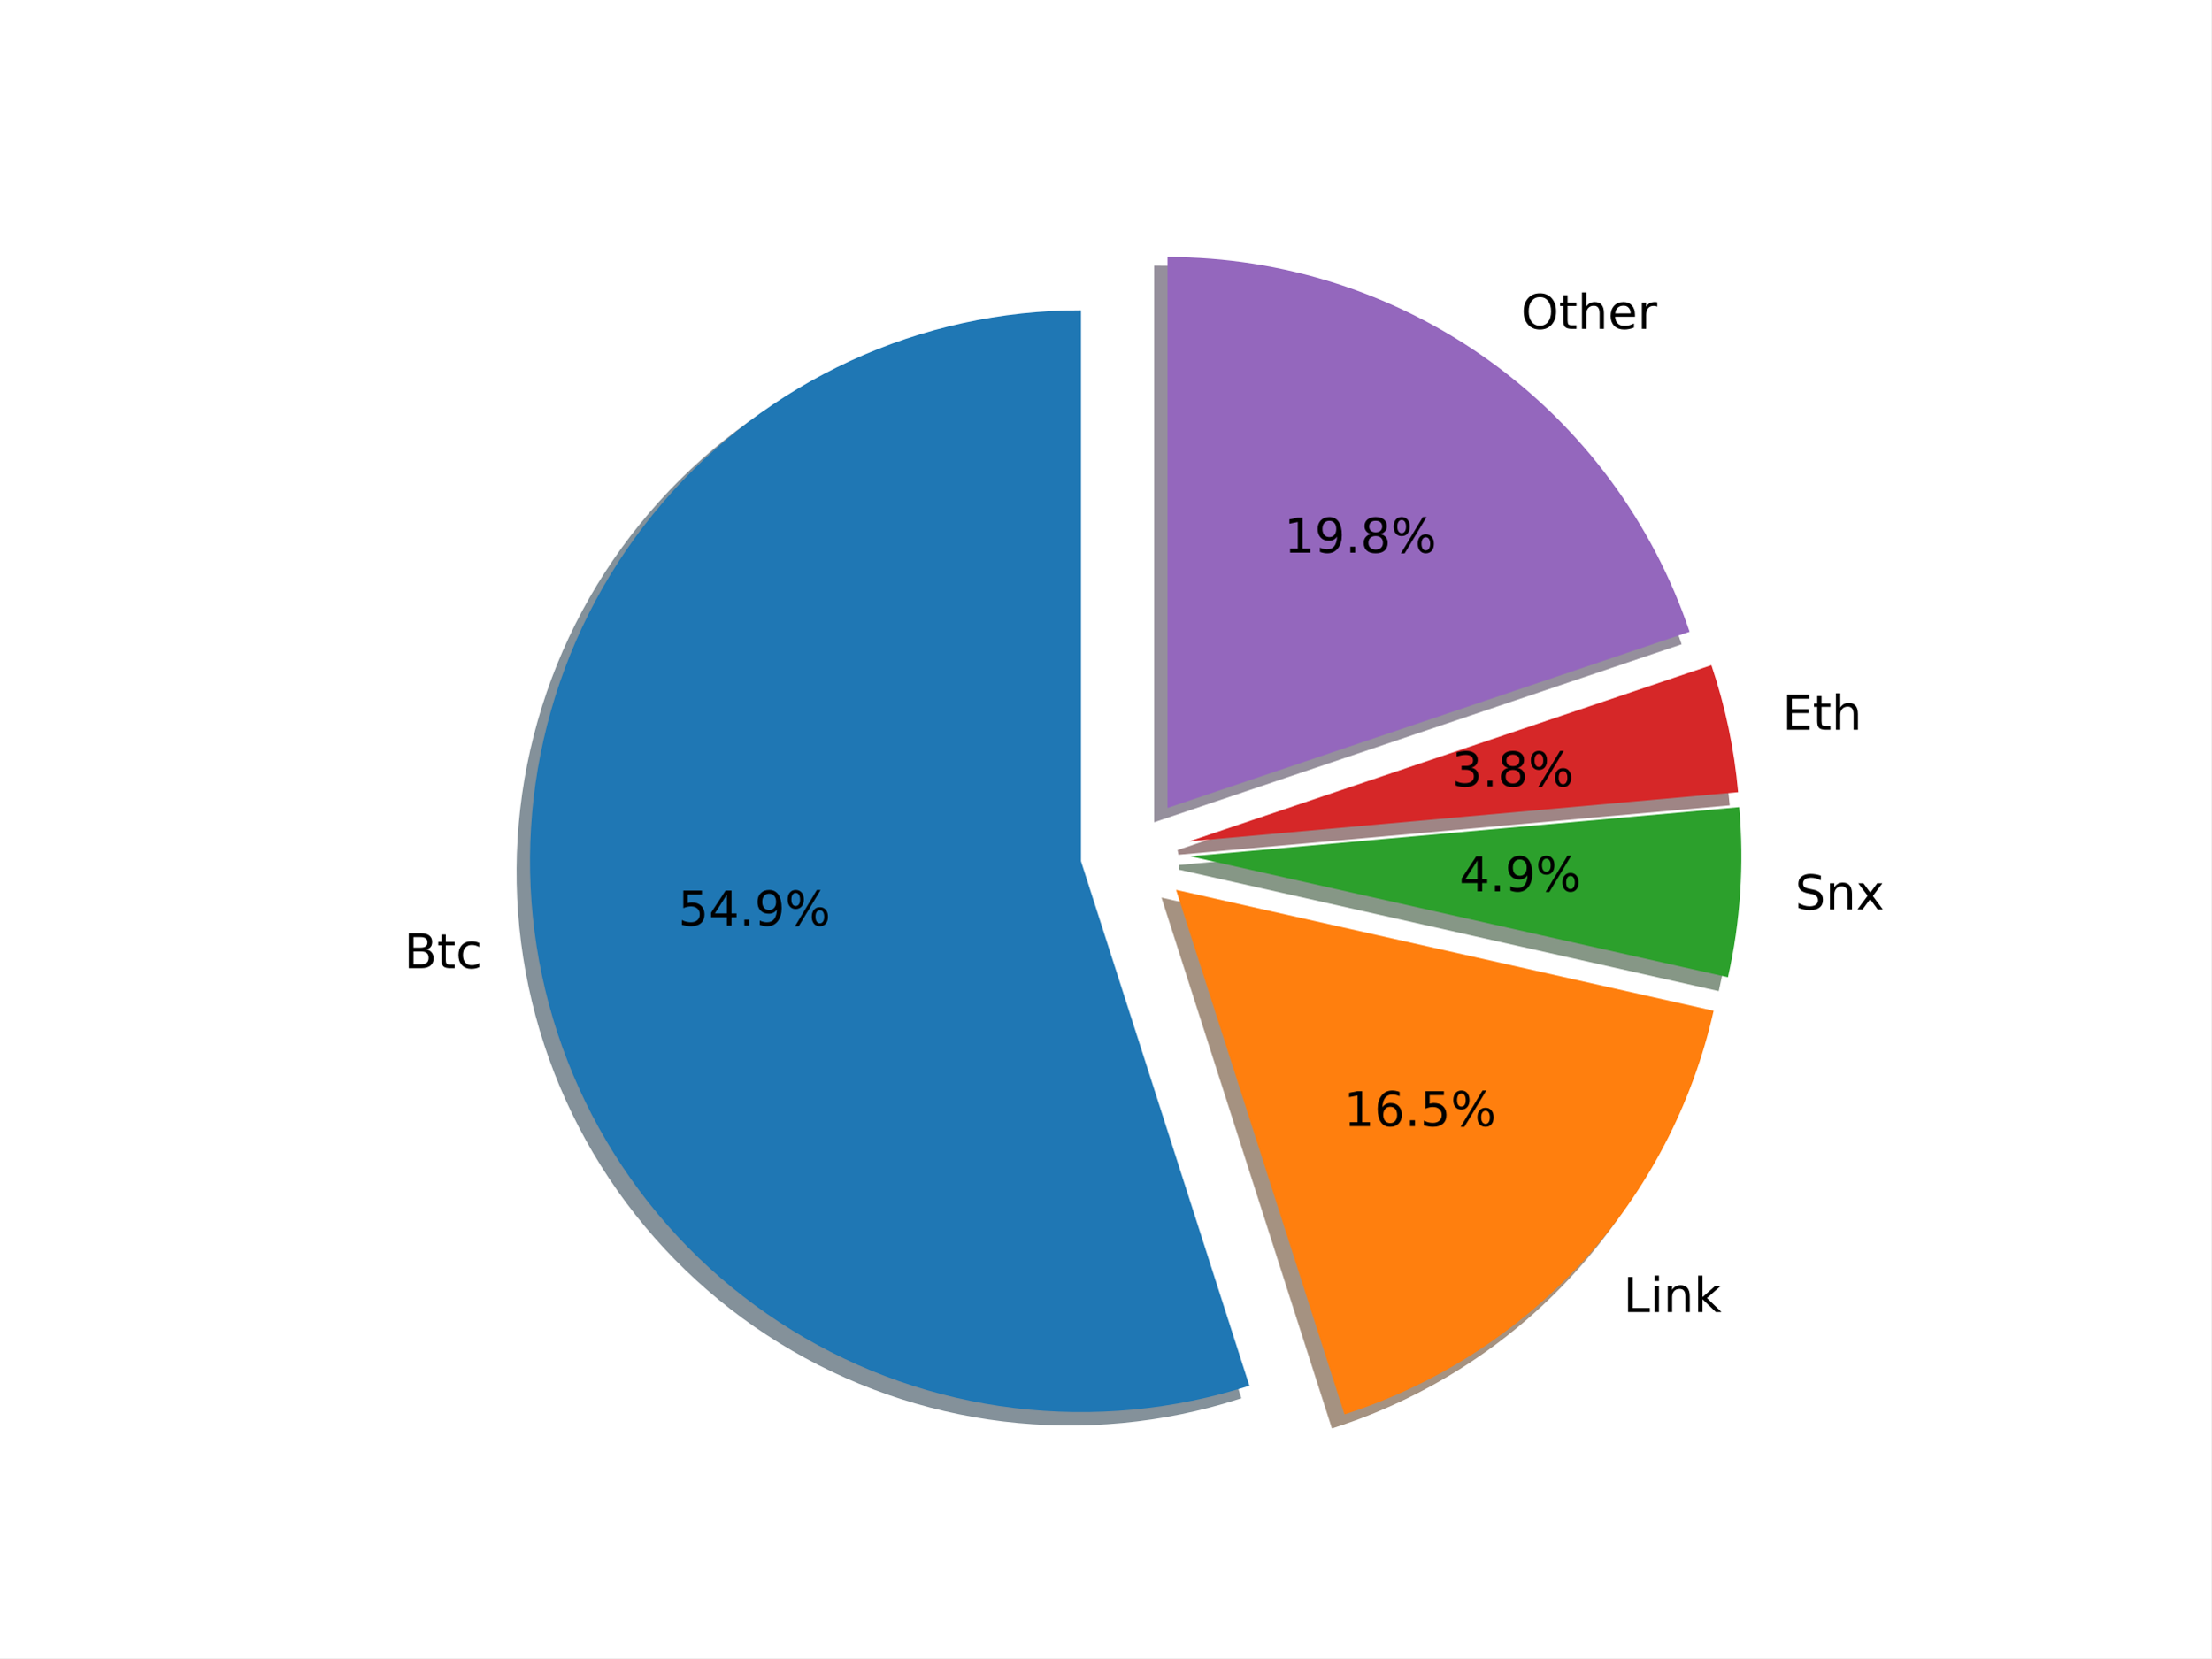
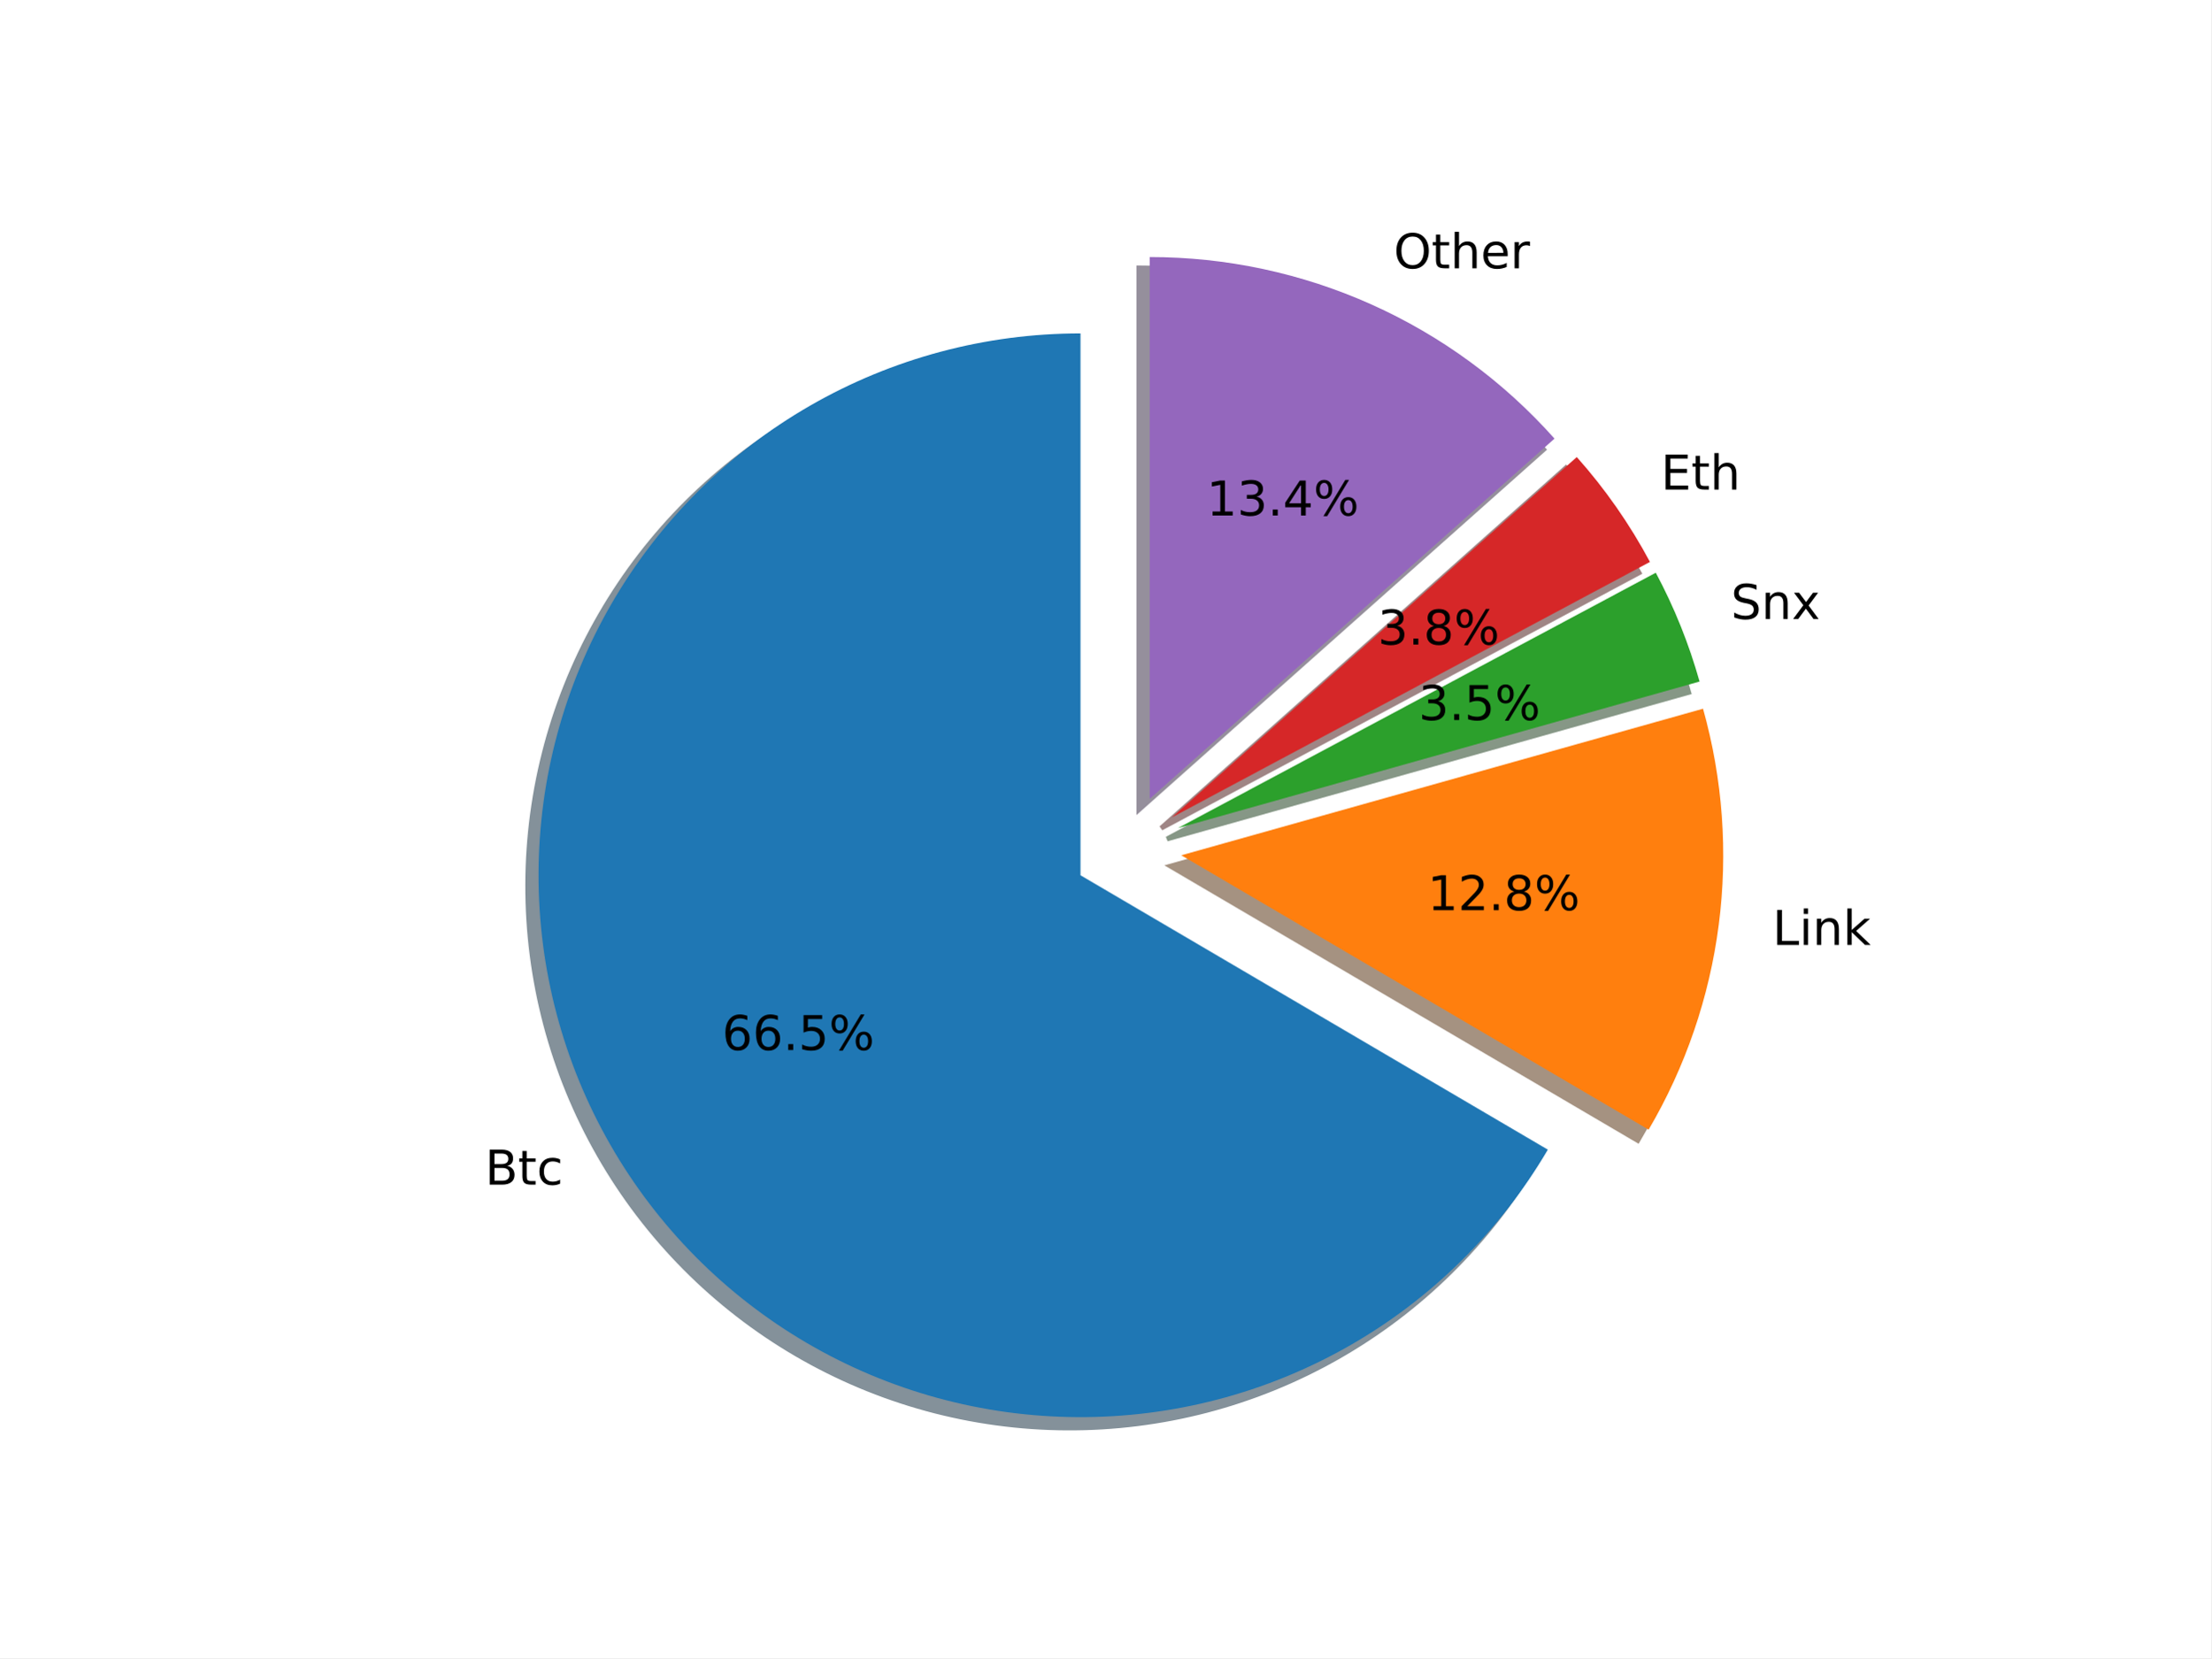
<svg xmlns="http://www.w3.org/2000/svg" xmlns:xlink="http://www.w3.org/1999/xlink" height="345.6pt" version="1.1" viewBox="0 0 460.8 345.6" width="460.8pt">
  <defs>
    <style type="text/css">
*{stroke-linecap:butt;stroke-linejoin:round;}
  </style>
  </defs>
  <g id="figure_1">
    <g id="patch_1">
      <path d="M 0 345.6  L 460.8 345.6  L 460.8 0  L 0 0  z " style="fill:#ffffff;" />
    </g>
    <g id="axes_1">
      <g id="patch_2">
-         <path d="M 222.983 66.969  C 206.402 66.969 190.016 70.56 174.955 77.495  C 159.894 84.43 146.513 94.546 135.733 107.144  C 124.954 119.743 117.03 134.528 112.508 150.48  C 107.986 166.433 106.973 183.177 109.537 199.558  C 112.102 215.939 118.185 231.572 127.366 245.379  C 136.547 259.186 148.611 270.841 162.726 279.542  C 176.84 288.243 192.673 293.785 209.133 295.785  C 225.592 297.785 242.292 296.196 258.079 291.128  L 222.983 181.796  L 222.983 66.969  z " style="fill:#092436;opacity:0.5;stroke:#092436;stroke-linejoin:miter;" />
+         <path d="M 222.918 71.744  C 203.128 71.744 183.681 76.945 166.534 86.824  C 149.386 96.703 135.132 110.918 125.206 128.038  C 115.279 145.158 110.025 164.59 109.97 184.38  C 109.916 204.17 115.063 223.631 124.895 240.805  C 134.727 257.98 148.902 272.273 165.995 282.247  C 183.088 292.22 202.505 297.529 222.295 297.638  C 242.084 297.747 261.559 292.653 278.761 282.869  C 295.963 273.084 310.295 258.949 320.316 241.883  L 222.918 184.692  L 222.918 71.744  z " style="fill:#092436;opacity:0.5;stroke:#092436;stroke-linejoin:miter;" />
      </g>
      <g id="patch_3">
-         <path d="M 277.897 297.101  C 296.934 290.99 314.048 280.012 327.54 265.258  C 341.032 250.503 350.44 232.478 354.828 212.972  L 242.801 187.769  L 277.897 297.101  z " style="fill:#4c2604;opacity:0.5;stroke:#4c2604;stroke-linejoin:miter;" />
+         <path d="M 341.319 237.72  C 349.017 224.61 353.99 210.081 355.938 195.004  C 357.887 179.927 356.771 164.61 352.659 149.975  L 243.922 180.528  L 341.319 237.72  z " style="fill:#4c2604;opacity:0.5;stroke:#4c2604;stroke-linejoin:miter;" />
      </g>
      <g id="patch_4">
-         <path d="M 357.812 205.98  C 359.117 200.177 359.97 194.281 360.362 188.346  C 360.754 182.41 360.685 176.453 360.154 170.529  L 245.785 180.777  L 357.812 205.98  z " style="fill:#0d300d;opacity:0.5;stroke:#0d300d;stroke-linejoin:miter;" />
+         <path d="M 351.936 144.313  C 350.831 140.381 349.514 136.511 347.99 132.722  C 346.466 128.933 344.738 125.229 342.813 121.627  L 243.199 174.866  L 351.936 144.313  z " style="fill:#0d300d;opacity:0.5;stroke:#0d300d;stroke-linejoin:miter;" />
      </g>
      <g id="patch_5">
-         <path d="M 359.933 167.407  C 359.529 162.904 358.86 158.429 357.929 154.006  C 356.998 149.582 355.807 145.217 354.361 140.934  L 245.564 177.655  L 359.933 167.407  z " style="fill:#400c0c;opacity:0.5;stroke:#400c0c;stroke-linejoin:miter;" />
+         <path d="M 341.597 119.379  C 339.498 115.451 337.168 111.65 334.62 107.998  C 332.071 104.345 329.309 100.846 326.348 97.519  L 241.984 172.618  L 341.597 119.379  z " style="fill:#400c0c;opacity:0.5;stroke:#400c0c;stroke-linejoin:miter;" />
      </g>
      <g id="patch_6">
-         <path d="M 349.821 133.971  C 342.138 111.209 327.504 91.423 307.989 77.413  C 288.474 63.403 265.046 55.865 241.024 55.865  L 241.024 170.692  L 349.821 133.971  z " style="fill:#2c1f39;opacity:0.5;stroke:#2c1f39;stroke-linejoin:miter;" />
+         <path d="M 321.708 93.676  C 311.112 81.773 298.116 72.246 283.576 65.723  C 269.036 59.2 253.279 55.827 237.343 55.827  L 237.343 168.775  L 321.708 93.676  z " style="fill:#2c1f39;opacity:0.5;stroke:#2c1f39;stroke-linejoin:miter;" />
      </g>
      <g id="patch_7">
-         <path d="M 225.279 64.672  C 208.698 64.672 192.313 68.263 177.252 75.198  C 162.191 82.134 148.809 92.249 138.03 104.848  C 127.25 117.446 119.326 132.231 114.805 148.184  C 110.283 164.136 109.269 180.88 111.834 197.261  C 114.399 213.643 120.482 229.276 129.663 243.082  C 138.844 256.889 150.908 268.545 165.022 277.246  C 179.137 285.947 194.969 291.488 211.429 293.488  C 227.889 295.488 244.588 293.899 260.376 288.831  L 225.279 179.499  L 225.279 64.672  z " style="fill:#1f77b4;" />
+         <path d="M 225.177 69.485  C 205.387 69.485 185.94 74.686 168.793 84.565  C 151.645 94.444 137.391 108.659 127.465 125.779  C 117.538 142.899 112.284 162.331 112.229 182.121  C 112.175 201.911 117.322 221.372 127.154 238.547  C 136.986 255.721 151.161 270.014 168.254 279.988  C 185.347 289.961 204.764 295.27 224.554 295.379  C 244.343 295.488 263.818 290.394 281.02 280.61  C 298.222 270.825 312.554 256.69 322.575 239.624  L 225.177 182.433  L 225.177 69.485  z " style="fill:#1f77b4;" />
      </g>
      <g id="patch_8">
-         <path d="M 280.194 294.804  C 299.23 288.693 316.345 277.715 329.837 262.961  C 343.329 248.207 352.736 230.181 357.124 210.676  L 245.097 185.472  L 280.194 294.804  z " style="fill:#ff7f0e;" />
+         <path d="M 343.578 235.461  C 351.276 222.351 356.249 207.822 358.197 192.745  C 360.145 177.668 359.03 162.351 354.918 147.716  L 246.181 178.269  L 343.578 235.461  z " style="fill:#ff7f0e;" />
      </g>
      <g id="patch_9">
-         <path d="M 360.108 203.684  C 361.414 197.881 362.267 191.985 362.659 186.049  C 363.051 180.114 362.981 174.157 362.45 168.232  L 248.081 178.48  L 360.108 203.684  z " style="fill:#2ca02c;" />
+         <path d="M 354.195 142.054  C 353.09 138.122 351.773 134.252 350.249 130.463  C 348.725 126.674 346.997 122.97 345.071 119.368  L 245.458 172.607  L 354.195 142.054  z " style="fill:#2ca02c;" />
      </g>
      <g id="patch_10">
-         <path d="M 362.229 165.11  C 361.826 160.608 361.157 156.133 360.226 151.709  C 359.295 147.285 358.103 142.92 356.657 138.637  L 247.86 175.358  L 362.229 165.11  z " style="fill:#d62728;" />
+         <path d="M 343.856 117.12  C 341.757 113.192 339.427 109.392 336.879 105.739  C 334.33 102.086 331.568 98.587 328.607 95.26  L 244.243 170.359  L 343.856 117.12  z " style="fill:#d62728;" />
      </g>
      <g id="patch_11">
-         <path d="M 352.117 131.674  C 344.435 108.913 329.8 89.126 310.285 75.116  C 290.771 61.107 267.343 53.568 243.32 53.568  L 243.32 168.395  L 352.117 131.674  z " style="fill:#9467bd;" />
+         <path d="M 323.967 91.417  C 313.371 79.514 300.375 69.987 285.835 63.464  C 271.295 56.941 255.538 53.568 239.602 53.568  L 239.602 166.516  L 323.967 91.417  z " style="fill:#9467bd;" />
      </g>
      <g id="matplotlib.axis_1" />
      <g id="matplotlib.axis_2" />
      <g id="text_1">
        <defs>
          <path d="M 19.672 34.812  L 19.672 8.109  L 35.5 8.109  Q 43.453 8.109 47.281 11.406  Q 51.125 14.703 51.125 21.484  Q 51.125 28.328 47.281 31.562  Q 43.453 34.812 35.5 34.812  z M 19.672 64.797  L 19.672 42.828  L 34.281 42.828  Q 41.5 42.828 45.031 45.531  Q 48.578 48.25 48.578 53.812  Q 48.578 59.328 45.031 62.062  Q 41.5 64.797 34.281 64.797  z M 9.812 72.906  L 35.016 72.906  Q 46.297 72.906 52.391 68.219  Q 58.5 63.531 58.5 54.891  Q 58.5 48.188 55.375 44.234  Q 52.25 40.281 46.188 39.312  Q 53.469 37.75 57.5 32.781  Q 61.531 27.828 61.531 20.406  Q 61.531 10.641 54.891 5.312  Q 48.25 0 35.984 0  L 9.812 0  z " id="DejaVuSans-66" />
          <path d="M 18.312 70.219  L 18.312 54.688  L 36.812 54.688  L 36.812 47.703  L 18.312 47.703  L 18.312 18.016  Q 18.312 11.328 20.141 9.422  Q 21.969 7.516 27.594 7.516  L 36.812 7.516  L 36.812 0  L 27.594 0  Q 17.188 0 13.234 3.875  Q 9.281 7.766 9.281 18.016  L 9.281 47.703  L 2.688 47.703  L 2.688 54.688  L 9.281 54.688  L 9.281 70.219  z " id="DejaVuSans-116" />
          <path d="M 48.781 52.594  L 48.781 44.188  Q 44.969 46.297 41.141 47.344  Q 37.312 48.391 33.406 48.391  Q 24.656 48.391 19.812 42.844  Q 14.984 37.312 14.984 27.297  Q 14.984 17.281 19.812 11.734  Q 24.656 6.203 33.406 6.203  Q 37.312 6.203 41.141 7.25  Q 44.969 8.297 48.781 10.406  L 48.781 2.094  Q 45.016 0.344 40.984 -0.531  Q 36.969 -1.422 32.422 -1.422  Q 20.062 -1.422 12.781 6.344  Q 5.516 14.109 5.516 27.297  Q 5.516 40.672 12.859 48.328  Q 20.219 56 33.016 56  Q 37.156 56 41.109 55.141  Q 45.062 54.297 48.781 52.594  z " id="DejaVuSans-99" />
        </defs>
-         <g transform="translate(84.20977 201.7969)scale(0.1 -0.1)">
+         <g transform="translate(101.0719 246.9173)scale(0.1 -0.1)">
          <use xlink:href="#DejaVuSans-66" />
          <use x="68.604" xlink:href="#DejaVuSans-116" />
          <use x="107.812" xlink:href="#DejaVuSans-99" />
        </g>
      </g>
      <g id="text_2">
        <defs>
+           <path d="M 33.016 40.375  Q 26.375 40.375 22.484 35.828  Q 18.609 31.297 18.609 23.391  Q 18.609 15.531 22.484 10.953  Q 26.375 6.391 33.016 6.391  Q 39.656 6.391 43.531 10.953  Q 47.406 15.531 47.406 23.391  Q 47.406 31.297 43.531 35.828  Q 39.656 40.375 33.016 40.375  z M 52.594 71.297  L 52.594 62.312  Q 48.875 64.062 45.094 64.984  Q 41.312 65.922 37.594 65.922  Q 27.828 65.922 22.672 59.328  Q 17.531 52.734 16.797 39.406  Q 19.672 43.656 24.016 45.922  Q 28.375 48.188 33.594 48.188  Q 44.578 48.188 50.953 41.516  Q 57.328 34.859 57.328 23.391  Q 57.328 12.156 50.688 5.359  Q 44.047 -1.422 33.016 -1.422  Q 20.359 -1.422 13.672 8.266  Q 6.984 17.969 6.984 36.375  Q 6.984 53.656 15.188 63.938  Q 23.391 74.219 37.203 74.219  Q 40.922 74.219 44.703 73.484  Q 48.484 72.75 52.594 71.297  z " id="DejaVuSans-54" />
+           <path d="M 10.688 12.406  L 21 12.406  L 21 0  L 10.688 0  z " id="DejaVuSans-46" />
          <path d="M 10.797 72.906  L 49.516 72.906  L 49.516 64.594  L 19.828 64.594  L 19.828 46.734  Q 21.969 47.469 24.109 47.828  Q 26.266 48.188 28.422 48.188  Q 40.625 48.188 47.75 41.5  Q 54.891 34.812 54.891 23.391  Q 54.891 11.625 47.562 5.094  Q 40.234 -1.422 26.906 -1.422  Q 22.312 -1.422 17.547 -0.641  Q 12.797 0.141 7.719 1.703  L 7.719 11.625  Q 12.109 9.234 16.797 8.062  Q 21.484 6.891 26.703 6.891  Q 35.156 6.891 40.078 11.328  Q 45.016 15.766 45.016 23.391  Q 45.016 31 40.078 35.438  Q 35.156 39.891 26.703 39.891  Q 22.75 39.891 18.812 39.016  Q 14.891 38.141 10.797 36.281  z " id="DejaVuSans-53" />
-           <path d="M 37.797 64.312  L 12.891 25.391  L 37.797 25.391  z M 35.203 72.906  L 47.609 72.906  L 47.609 25.391  L 58.016 25.391  L 58.016 17.188  L 47.609 17.188  L 47.609 0  L 37.797 0  L 37.797 17.188  L 4.891 17.188  L 4.891 26.703  z " id="DejaVuSans-52" />
-           <path d="M 10.688 12.406  L 21 12.406  L 21 0  L 10.688 0  z " id="DejaVuSans-46" />
-           <path d="M 10.984 1.516  L 10.984 10.5  Q 14.703 8.734 18.5 7.812  Q 22.312 6.891 25.984 6.891  Q 35.75 6.891 40.891 13.453  Q 46.047 20.016 46.781 33.406  Q 43.953 29.203 39.594 26.953  Q 35.25 24.703 29.984 24.703  Q 19.047 24.703 12.672 31.312  Q 6.297 37.938 6.297 49.422  Q 6.297 60.641 12.938 67.422  Q 19.578 74.219 30.609 74.219  Q 43.266 74.219 49.922 64.516  Q 56.594 54.828 56.594 36.375  Q 56.594 19.141 48.406 8.859  Q 40.234 -1.422 26.422 -1.422  Q 22.703 -1.422 18.891 -0.688  Q 15.094 0.047 10.984 1.516  z M 30.609 32.422  Q 37.25 32.422 41.125 36.953  Q 45.016 41.5 45.016 49.422  Q 45.016 57.281 41.125 61.844  Q 37.25 66.406 30.609 66.406  Q 23.969 66.406 20.094 61.844  Q 16.219 57.281 16.219 49.422  Q 16.219 41.5 20.094 36.953  Q 23.969 32.422 30.609 32.422  z " id="DejaVuSans-57" />
          <path d="M 72.703 32.078  Q 68.453 32.078 66.031 28.469  Q 63.625 24.859 63.625 18.406  Q 63.625 12.062 66.031 8.422  Q 68.453 4.781 72.703 4.781  Q 76.859 4.781 79.266 8.422  Q 81.688 12.062 81.688 18.406  Q 81.688 24.812 79.266 28.438  Q 76.859 32.078 72.703 32.078  z M 72.703 38.281  Q 80.422 38.281 84.953 32.906  Q 89.5 27.547 89.5 18.406  Q 89.5 9.281 84.938 3.922  Q 80.375 -1.422 72.703 -1.422  Q 64.891 -1.422 60.344 3.922  Q 55.812 9.281 55.812 18.406  Q 55.812 27.594 60.375 32.938  Q 64.938 38.281 72.703 38.281  z M 22.312 68.016  Q 18.109 68.016 15.688 64.375  Q 13.281 60.75 13.281 54.391  Q 13.281 47.953 15.672 44.328  Q 18.062 40.719 22.312 40.719  Q 26.562 40.719 28.969 44.328  Q 31.391 47.953 31.391 54.391  Q 31.391 60.688 28.953 64.344  Q 26.516 68.016 22.312 68.016  z M 66.406 74.219  L 74.219 74.219  L 28.609 -1.422  L 20.797 -1.422  z M 22.312 74.219  Q 30.031 74.219 34.609 68.875  Q 39.203 63.531 39.203 54.391  Q 39.203 45.172 34.641 39.844  Q 30.078 34.516 22.312 34.516  Q 14.547 34.516 10.031 39.859  Q 5.516 45.219 5.516 54.391  Q 5.516 63.484 10.047 68.844  Q 14.594 74.219 22.312 74.219  z " id="DejaVuSans-37" />
        </defs>
-         <g transform="translate(141.3284 192.9159)scale(0.1 -0.1)">
-           <use xlink:href="#DejaVuSans-53" />
-           <use x="63.623" xlink:href="#DejaVuSans-52" />
+         <g transform="translate(150.4794 218.8603)scale(0.1 -0.1)">
+           <use xlink:href="#DejaVuSans-54" />
+           <use x="63.623" xlink:href="#DejaVuSans-54" />
          <use x="127.246" xlink:href="#DejaVuSans-46" />
-           <use x="159.033" xlink:href="#DejaVuSans-57" />
+           <use x="159.033" xlink:href="#DejaVuSans-53" />
          <use x="222.656" xlink:href="#DejaVuSans-37" />
        </g>
      </g>
      <g id="text_3">
        <defs>
          <path d="M 9.812 72.906  L 19.672 72.906  L 19.672 8.297  L 55.172 8.297  L 55.172 0  L 9.812 0  z " id="DejaVuSans-76" />
          <path d="M 9.422 54.688  L 18.406 54.688  L 18.406 0  L 9.422 0  z M 9.422 75.984  L 18.406 75.984  L 18.406 64.594  L 9.422 64.594  z " id="DejaVuSans-105" />
          <path d="M 54.891 33.016  L 54.891 0  L 45.906 0  L 45.906 32.719  Q 45.906 40.484 42.875 44.328  Q 39.844 48.188 33.797 48.188  Q 26.516 48.188 22.312 43.547  Q 18.109 38.922 18.109 30.906  L 18.109 0  L 9.078 0  L 9.078 54.688  L 18.109 54.688  L 18.109 46.188  Q 21.344 51.125 25.703 53.562  Q 30.078 56 35.797 56  Q 45.219 56 50.047 50.172  Q 54.891 44.344 54.891 33.016  z " id="DejaVuSans-110" />
          <path d="M 9.078 75.984  L 18.109 75.984  L 18.109 31.109  L 44.922 54.688  L 56.391 54.688  L 27.391 29.109  L 57.625 0  L 45.906 0  L 18.109 26.703  L 18.109 0  L 9.078 0  z " id="DejaVuSans-107" />
        </defs>
-         <g transform="translate(338.3105 273.4693)scale(0.1 -0.1)">
+         <g transform="translate(369.3987 196.9515)scale(0.1 -0.1)">
          <use xlink:href="#DejaVuSans-76" />
          <use x="55.713" xlink:href="#DejaVuSans-105" />
          <use x="83.496" xlink:href="#DejaVuSans-110" />
          <use x="146.875" xlink:href="#DejaVuSans-107" />
        </g>
      </g>
      <g id="text_4">
        <defs>
          <path d="M 12.406 8.297  L 28.516 8.297  L 28.516 63.922  L 10.984 60.406  L 10.984 69.391  L 28.422 72.906  L 38.281 72.906  L 38.281 8.297  L 54.391 8.297  L 54.391 0  L 12.406 0  z " id="DejaVuSans-49" />
-           <path d="M 33.016 40.375  Q 26.375 40.375 22.484 35.828  Q 18.609 31.297 18.609 23.391  Q 18.609 15.531 22.484 10.953  Q 26.375 6.391 33.016 6.391  Q 39.656 6.391 43.531 10.953  Q 47.406 15.531 47.406 23.391  Q 47.406 31.297 43.531 35.828  Q 39.656 40.375 33.016 40.375  z M 52.594 71.297  L 52.594 62.312  Q 48.875 64.062 45.094 64.984  Q 41.312 65.922 37.594 65.922  Q 27.828 65.922 22.672 59.328  Q 17.531 52.734 16.797 39.406  Q 19.672 43.656 24.016 45.922  Q 28.375 48.188 33.594 48.188  Q 44.578 48.188 50.953 41.516  Q 57.328 34.859 57.328 23.391  Q 57.328 12.156 50.688 5.359  Q 44.047 -1.422 33.016 -1.422  Q 20.359 -1.422 13.672 8.266  Q 6.984 17.969 6.984 36.375  Q 6.984 53.656 15.188 63.938  Q 23.391 74.219 37.203 74.219  Q 40.922 74.219 44.703 73.484  Q 48.484 72.75 52.594 71.297  z " id="DejaVuSans-54" />
+           <path d="M 19.188 8.297  L 53.609 8.297  L 53.609 0  L 7.328 0  L 7.328 8.297  Q 12.938 14.109 22.625 23.891  Q 32.328 33.688 34.812 36.531  Q 39.547 41.844 41.422 45.531  Q 43.312 49.219 43.312 52.781  Q 43.312 58.594 39.234 62.25  Q 35.156 65.922 28.609 65.922  Q 23.969 65.922 18.812 64.312  Q 13.672 62.703 7.812 59.422  L 7.812 69.391  Q 13.766 71.781 18.938 73  Q 24.125 74.219 28.422 74.219  Q 39.75 74.219 46.484 68.547  Q 53.219 62.891 53.219 53.422  Q 53.219 48.922 51.531 44.891  Q 49.859 40.875 45.406 35.406  Q 44.188 33.984 37.641 27.219  Q 31.109 20.453 19.188 8.297  z " id="DejaVuSans-50" />
+           <path d="M 31.781 34.625  Q 24.75 34.625 20.719 30.859  Q 16.703 27.094 16.703 20.516  Q 16.703 13.922 20.719 10.156  Q 24.75 6.391 31.781 6.391  Q 38.812 6.391 42.859 10.172  Q 46.922 13.969 46.922 20.516  Q 46.922 27.094 42.891 30.859  Q 38.875 34.625 31.781 34.625  z M 21.922 38.812  Q 15.578 40.375 12.031 44.719  Q 8.5 49.078 8.5 55.328  Q 8.5 64.062 14.719 69.141  Q 20.953 74.219 31.781 74.219  Q 42.672 74.219 48.875 69.141  Q 55.078 64.062 55.078 55.328  Q 55.078 49.078 51.531 44.719  Q 48 40.375 41.703 38.812  Q 48.828 37.156 52.797 32.312  Q 56.781 27.484 56.781 20.516  Q 56.781 9.906 50.312 4.234  Q 43.844 -1.422 31.781 -1.422  Q 19.734 -1.422 13.25 4.234  Q 6.781 9.906 6.781 20.516  Q 6.781 27.484 10.781 32.312  Q 14.797 37.156 21.922 38.812  z M 18.312 54.391  Q 18.312 48.734 21.844 45.562  Q 25.391 42.391 31.781 42.391  Q 38.141 42.391 41.719 45.562  Q 45.312 48.734 45.312 54.391  Q 45.312 60.062 41.719 63.234  Q 38.141 66.406 31.781 66.406  Q 25.391 66.406 21.844 63.234  Q 18.312 60.062 18.312 54.391  z " id="DejaVuSans-56" />
        </defs>
-         <g transform="translate(280.0574 234.7248)scale(0.1 -0.1)">
+         <g transform="translate(297.5069 189.7136)scale(0.1 -0.1)">
          <use xlink:href="#DejaVuSans-49" />
-           <use x="63.623" xlink:href="#DejaVuSans-54" />
+           <use x="63.623" xlink:href="#DejaVuSans-50" />
          <use x="127.246" xlink:href="#DejaVuSans-46" />
-           <use x="159.033" xlink:href="#DejaVuSans-53" />
+           <use x="159.033" xlink:href="#DejaVuSans-56" />
          <use x="222.656" xlink:href="#DejaVuSans-37" />
        </g>
      </g>
      <g id="text_5">
        <defs>
          <path d="M 53.516 70.516  L 53.516 60.891  Q 47.906 63.578 42.922 64.891  Q 37.938 66.219 33.297 66.219  Q 25.25 66.219 20.875 63.094  Q 16.5 59.969 16.5 54.203  Q 16.5 49.359 19.406 46.891  Q 22.312 44.438 30.422 42.922  L 36.375 41.703  Q 47.406 39.594 52.656 34.297  Q 57.906 29 57.906 20.125  Q 57.906 9.516 50.797 4.047  Q 43.703 -1.422 29.984 -1.422  Q 24.812 -1.422 18.969 -0.25  Q 13.141 0.922 6.891 3.219  L 6.891 13.375  Q 12.891 10.016 18.656 8.297  Q 24.422 6.594 29.984 6.594  Q 38.422 6.594 43.016 9.906  Q 47.609 13.234 47.609 19.391  Q 47.609 24.75 44.312 27.781  Q 41.016 30.812 33.5 32.328  L 27.484 33.5  Q 16.453 35.688 11.516 40.375  Q 6.594 45.062 6.594 53.422  Q 6.594 63.094 13.406 68.656  Q 20.219 74.219 32.172 74.219  Q 37.312 74.219 42.625 73.281  Q 47.953 72.359 53.516 70.516  z " id="DejaVuSans-83" />
          <path d="M 54.891 54.688  L 35.109 28.078  L 55.906 0  L 45.312 0  L 29.391 21.484  L 13.484 0  L 2.875 0  L 24.125 28.609  L 4.688 54.688  L 15.281 54.688  L 29.781 35.203  L 44.281 54.688  z " id="DejaVuSans-120" />
        </defs>
-         <g transform="translate(374.1165 189.5654)scale(0.1 -0.1)">
+         <g transform="translate(360.7281 129.0081)scale(0.1 -0.1)">
          <use xlink:href="#DejaVuSans-83" />
          <use x="63.477" xlink:href="#DejaVuSans-110" />
          <use x="126.855" xlink:href="#DejaVuSans-120" />
        </g>
      </g>
      <g id="text_6">
-         <g transform="translate(304.1254 185.7808)scale(0.1 -0.1)">
-           <use xlink:href="#DejaVuSans-52" />
+         <defs>
+           <path d="M 40.578 39.312  Q 47.656 37.797 51.625 33  Q 55.609 28.219 55.609 21.188  Q 55.609 10.406 48.188 4.484  Q 40.766 -1.422 27.094 -1.422  Q 22.516 -1.422 17.656 -0.516  Q 12.797 0.391 7.625 2.203  L 7.625 11.719  Q 11.719 9.328 16.594 8.109  Q 21.484 6.891 26.812 6.891  Q 36.078 6.891 40.938 10.547  Q 45.797 14.203 45.797 21.188  Q 45.797 27.641 41.281 31.266  Q 36.766 34.906 28.719 34.906  L 20.219 34.906  L 20.219 43.016  L 29.109 43.016  Q 36.375 43.016 40.234 45.922  Q 44.094 48.828 44.094 54.297  Q 44.094 59.906 40.109 62.906  Q 36.141 65.922 28.719 65.922  Q 24.656 65.922 20.016 65.031  Q 15.375 64.156 9.812 62.312  L 9.812 71.094  Q 15.438 72.656 20.344 73.438  Q 25.25 74.219 29.594 74.219  Q 40.828 74.219 47.359 69.109  Q 53.906 64.016 53.906 55.328  Q 53.906 49.266 50.438 45.094  Q 46.969 40.922 40.578 39.312  z " id="DejaVuSans-51" />
+         </defs>
+         <g transform="translate(295.6303 150.0799)scale(0.1 -0.1)">
+           <use xlink:href="#DejaVuSans-51" />
          <use x="63.623" xlink:href="#DejaVuSans-46" />
-           <use x="95.41" xlink:href="#DejaVuSans-57" />
+           <use x="95.41" xlink:href="#DejaVuSans-53" />
          <use x="159.033" xlink:href="#DejaVuSans-37" />
        </g>
      </g>
      <g id="text_7">
        <defs>
          <path d="M 9.812 72.906  L 55.906 72.906  L 55.906 64.594  L 19.672 64.594  L 19.672 43.016  L 54.391 43.016  L 54.391 34.719  L 19.672 34.719  L 19.672 8.297  L 56.781 8.297  L 56.781 0  L 9.812 0  z " id="DejaVuSans-69" />
          <path d="M 54.891 33.016  L 54.891 0  L 45.906 0  L 45.906 32.719  Q 45.906 40.484 42.875 44.328  Q 39.844 48.188 33.797 48.188  Q 26.516 48.188 22.312 43.547  Q 18.109 38.922 18.109 30.906  L 18.109 0  L 9.078 0  L 9.078 75.984  L 18.109 75.984  L 18.109 46.188  Q 21.344 51.125 25.703 53.562  Q 30.078 56 35.797 56  Q 45.219 56 50.047 50.172  Q 54.891 44.344 54.891 33.016  z " id="DejaVuSans-104" />
        </defs>
-         <g transform="translate(371.4621 152.1035)scale(0.1 -0.1)">
+         <g transform="translate(346.1421 102.0359)scale(0.1 -0.1)">
          <use xlink:href="#DejaVuSans-69" />
          <use x="63.184" xlink:href="#DejaVuSans-116" />
          <use x="102.393" xlink:href="#DejaVuSans-104" />
        </g>
      </g>
      <g id="text_8">
-         <defs>
-           <path d="M 40.578 39.312  Q 47.656 37.797 51.625 33  Q 55.609 28.219 55.609 21.188  Q 55.609 10.406 48.188 4.484  Q 40.766 -1.422 27.094 -1.422  Q 22.516 -1.422 17.656 -0.516  Q 12.797 0.391 7.625 2.203  L 7.625 11.719  Q 11.719 9.328 16.594 8.109  Q 21.484 6.891 26.812 6.891  Q 36.078 6.891 40.938 10.547  Q 45.797 14.203 45.797 21.188  Q 45.797 27.641 41.281 31.266  Q 36.766 34.906 28.719 34.906  L 20.219 34.906  L 20.219 43.016  L 29.109 43.016  Q 36.375 43.016 40.234 45.922  Q 44.094 48.828 44.094 54.297  Q 44.094 59.906 40.109 62.906  Q 36.141 65.922 28.719 65.922  Q 24.656 65.922 20.016 65.031  Q 15.375 64.156 9.812 62.312  L 9.812 71.094  Q 15.438 72.656 20.344 73.438  Q 25.25 74.219 29.594 74.219  Q 40.828 74.219 47.359 69.109  Q 53.906 64.016 53.906 55.328  Q 53.906 49.266 50.438 45.094  Q 46.969 40.922 40.578 39.312  z " id="DejaVuSans-51" />
-           <path d="M 31.781 34.625  Q 24.75 34.625 20.719 30.859  Q 16.703 27.094 16.703 20.516  Q 16.703 13.922 20.719 10.156  Q 24.75 6.391 31.781 6.391  Q 38.812 6.391 42.859 10.172  Q 46.922 13.969 46.922 20.516  Q 46.922 27.094 42.891 30.859  Q 38.875 34.625 31.781 34.625  z M 21.922 38.812  Q 15.578 40.375 12.031 44.719  Q 8.5 49.078 8.5 55.328  Q 8.5 64.062 14.719 69.141  Q 20.953 74.219 31.781 74.219  Q 42.672 74.219 48.875 69.141  Q 55.078 64.062 55.078 55.328  Q 55.078 49.078 51.531 44.719  Q 48 40.375 41.703 38.812  Q 48.828 37.156 52.797 32.312  Q 56.781 27.484 56.781 20.516  Q 56.781 9.906 50.312 4.234  Q 43.844 -1.422 31.781 -1.422  Q 19.734 -1.422 13.25 4.234  Q 6.781 9.906 6.781 20.516  Q 6.781 27.484 10.781 32.312  Q 14.797 37.156 21.922 38.812  z M 18.312 54.391  Q 18.312 48.734 21.844 45.562  Q 25.391 42.391 31.781 42.391  Q 38.141 42.391 41.719 45.562  Q 45.312 48.734 45.312 54.391  Q 45.312 60.062 41.719 63.234  Q 38.141 66.406 31.781 66.406  Q 25.391 66.406 21.844 63.234  Q 18.312 60.062 18.312 54.391  z " id="DejaVuSans-56" />
-         </defs>
-         <g transform="translate(302.577 163.928)scale(0.1 -0.1)">
+         <g transform="translate(287.1218 134.3462)scale(0.1 -0.1)">
          <use xlink:href="#DejaVuSans-51" />
          <use x="63.623" xlink:href="#DejaVuSans-46" />
          <use x="95.41" xlink:href="#DejaVuSans-56" />
          <use x="159.033" xlink:href="#DejaVuSans-37" />
        </g>
      </g>
      <g id="text_9">
        <defs>
          <path d="M 39.406 66.219  Q 28.656 66.219 22.328 58.203  Q 16.016 50.203 16.016 36.375  Q 16.016 22.609 22.328 14.594  Q 28.656 6.594 39.406 6.594  Q 50.141 6.594 56.422 14.594  Q 62.703 22.609 62.703 36.375  Q 62.703 50.203 56.422 58.203  Q 50.141 66.219 39.406 66.219  z M 39.406 74.219  Q 54.734 74.219 63.906 63.938  Q 73.094 53.656 73.094 36.375  Q 73.094 19.141 63.906 8.859  Q 54.734 -1.422 39.406 -1.422  Q 24.031 -1.422 14.812 8.828  Q 5.609 19.094 5.609 36.375  Q 5.609 53.656 14.812 63.938  Q 24.031 74.219 39.406 74.219  z " id="DejaVuSans-79" />
          <path d="M 56.203 29.594  L 56.203 25.203  L 14.891 25.203  Q 15.484 15.922 20.484 11.062  Q 25.484 6.203 34.422 6.203  Q 39.594 6.203 44.453 7.469  Q 49.312 8.734 54.109 11.281  L 54.109 2.781  Q 49.266 0.734 44.188 -0.344  Q 39.109 -1.422 33.891 -1.422  Q 20.797 -1.422 13.156 6.188  Q 5.516 13.812 5.516 26.812  Q 5.516 40.234 12.766 48.109  Q 20.016 56 32.328 56  Q 43.359 56 49.781 48.891  Q 56.203 41.797 56.203 29.594  z M 47.219 32.234  Q 47.125 39.594 43.094 43.984  Q 39.062 48.391 32.422 48.391  Q 24.906 48.391 20.391 44.141  Q 15.875 39.891 15.188 32.172  z " id="DejaVuSans-101" />
          <path d="M 41.109 46.297  Q 39.594 47.172 37.812 47.578  Q 36.031 48 33.891 48  Q 26.266 48 22.188 43.047  Q 18.109 38.094 18.109 28.812  L 18.109 0  L 9.078 0  L 9.078 54.688  L 18.109 54.688  L 18.109 46.188  Q 20.953 51.172 25.484 53.578  Q 30.031 56 36.531 56  Q 37.453 56 38.578 55.875  Q 39.703 55.766 41.062 55.516  z " id="DejaVuSans-114" />
        </defs>
-         <g transform="translate(316.9819 68.54792)scale(0.1 -0.1)">
+         <g transform="translate(290.4583 55.91786)scale(0.1 -0.1)">
          <use xlink:href="#DejaVuSans-79" />
          <use x="78.711" xlink:href="#DejaVuSans-116" />
          <use x="117.92" xlink:href="#DejaVuSans-104" />
          <use x="181.299" xlink:href="#DejaVuSans-101" />
          <use x="242.822" xlink:href="#DejaVuSans-114" />
        </g>
      </g>
      <g id="text_10">
-         <g transform="translate(267.6157 115.1873)scale(0.1 -0.1)">
+         <defs>
+           <path d="M 37.797 64.312  L 12.891 25.391  L 37.797 25.391  z M 35.203 72.906  L 47.609 72.906  L 47.609 25.391  L 58.016 25.391  L 58.016 17.188  L 47.609 17.188  L 47.609 0  L 37.797 0  L 37.797 17.188  L 4.891 17.188  L 4.891 26.703  z " id="DejaVuSans-52" />
+         </defs>
+         <g transform="translate(251.4583 107.444)scale(0.1 -0.1)">
          <use xlink:href="#DejaVuSans-49" />
-           <use x="63.623" xlink:href="#DejaVuSans-57" />
+           <use x="63.623" xlink:href="#DejaVuSans-51" />
          <use x="127.246" xlink:href="#DejaVuSans-46" />
-           <use x="159.033" xlink:href="#DejaVuSans-56" />
+           <use x="159.033" xlink:href="#DejaVuSans-52" />
          <use x="222.656" xlink:href="#DejaVuSans-37" />
        </g>
      </g>
    </g>
  </g>
</svg>
